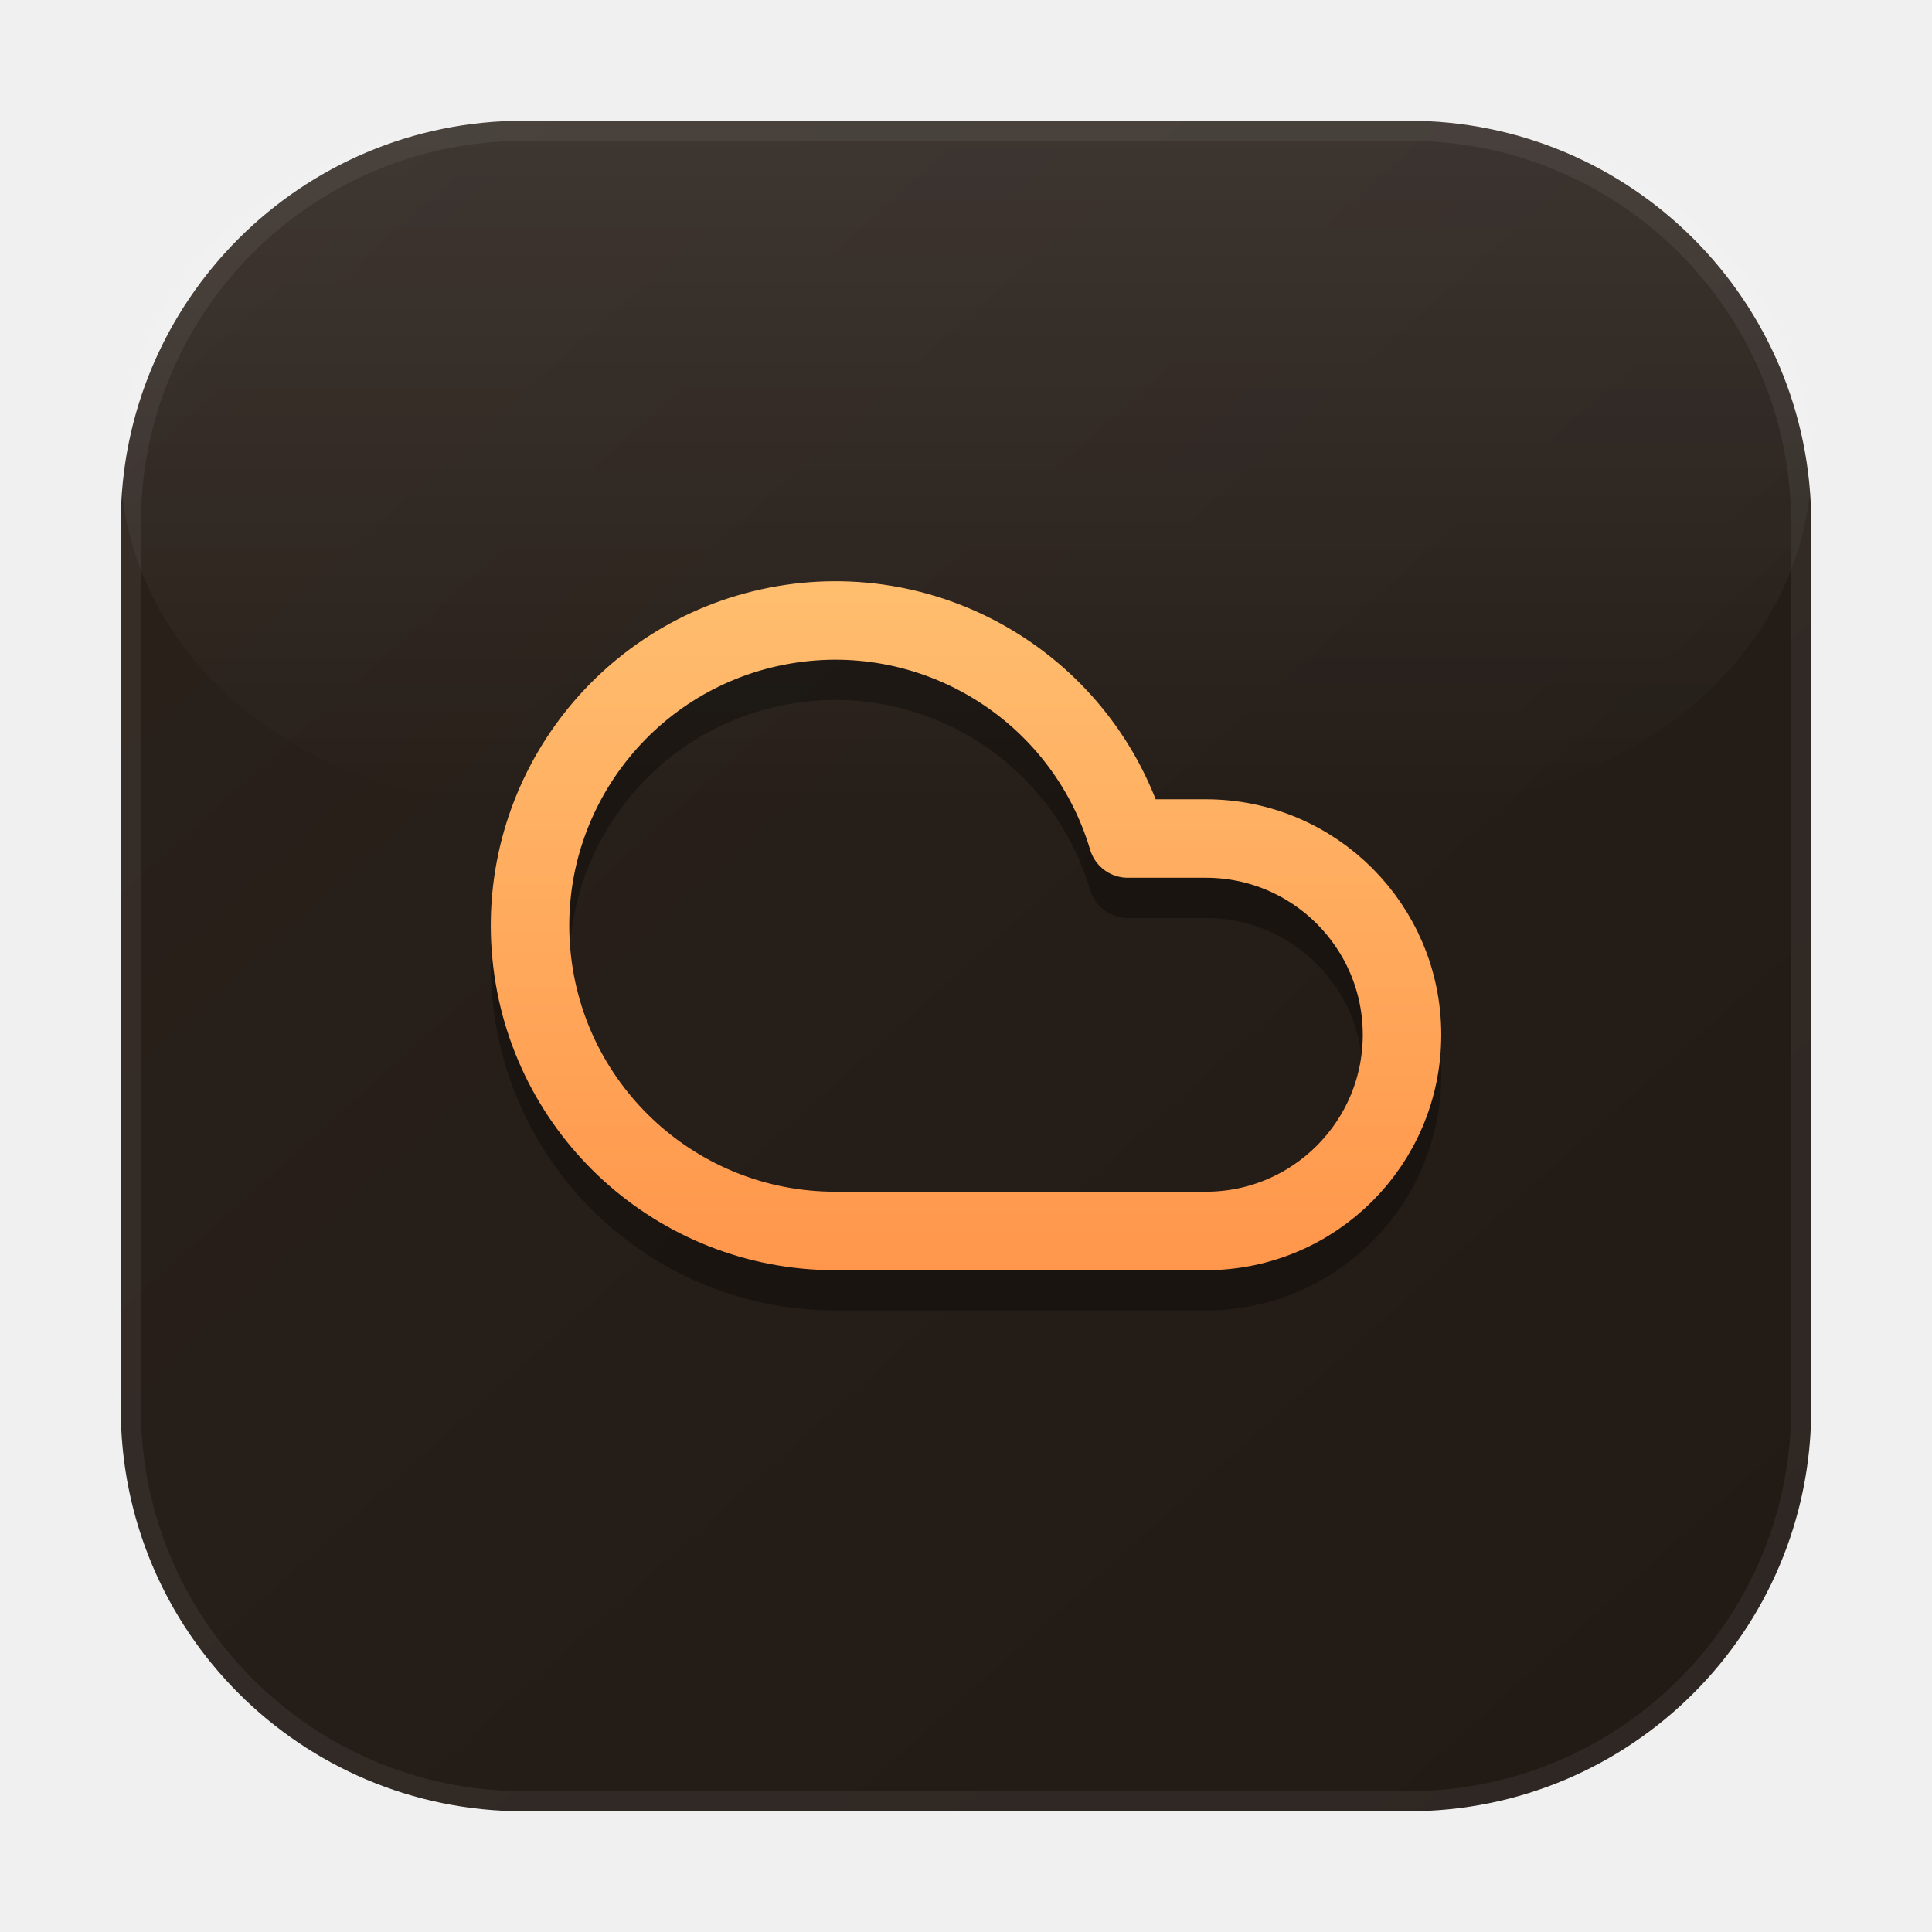
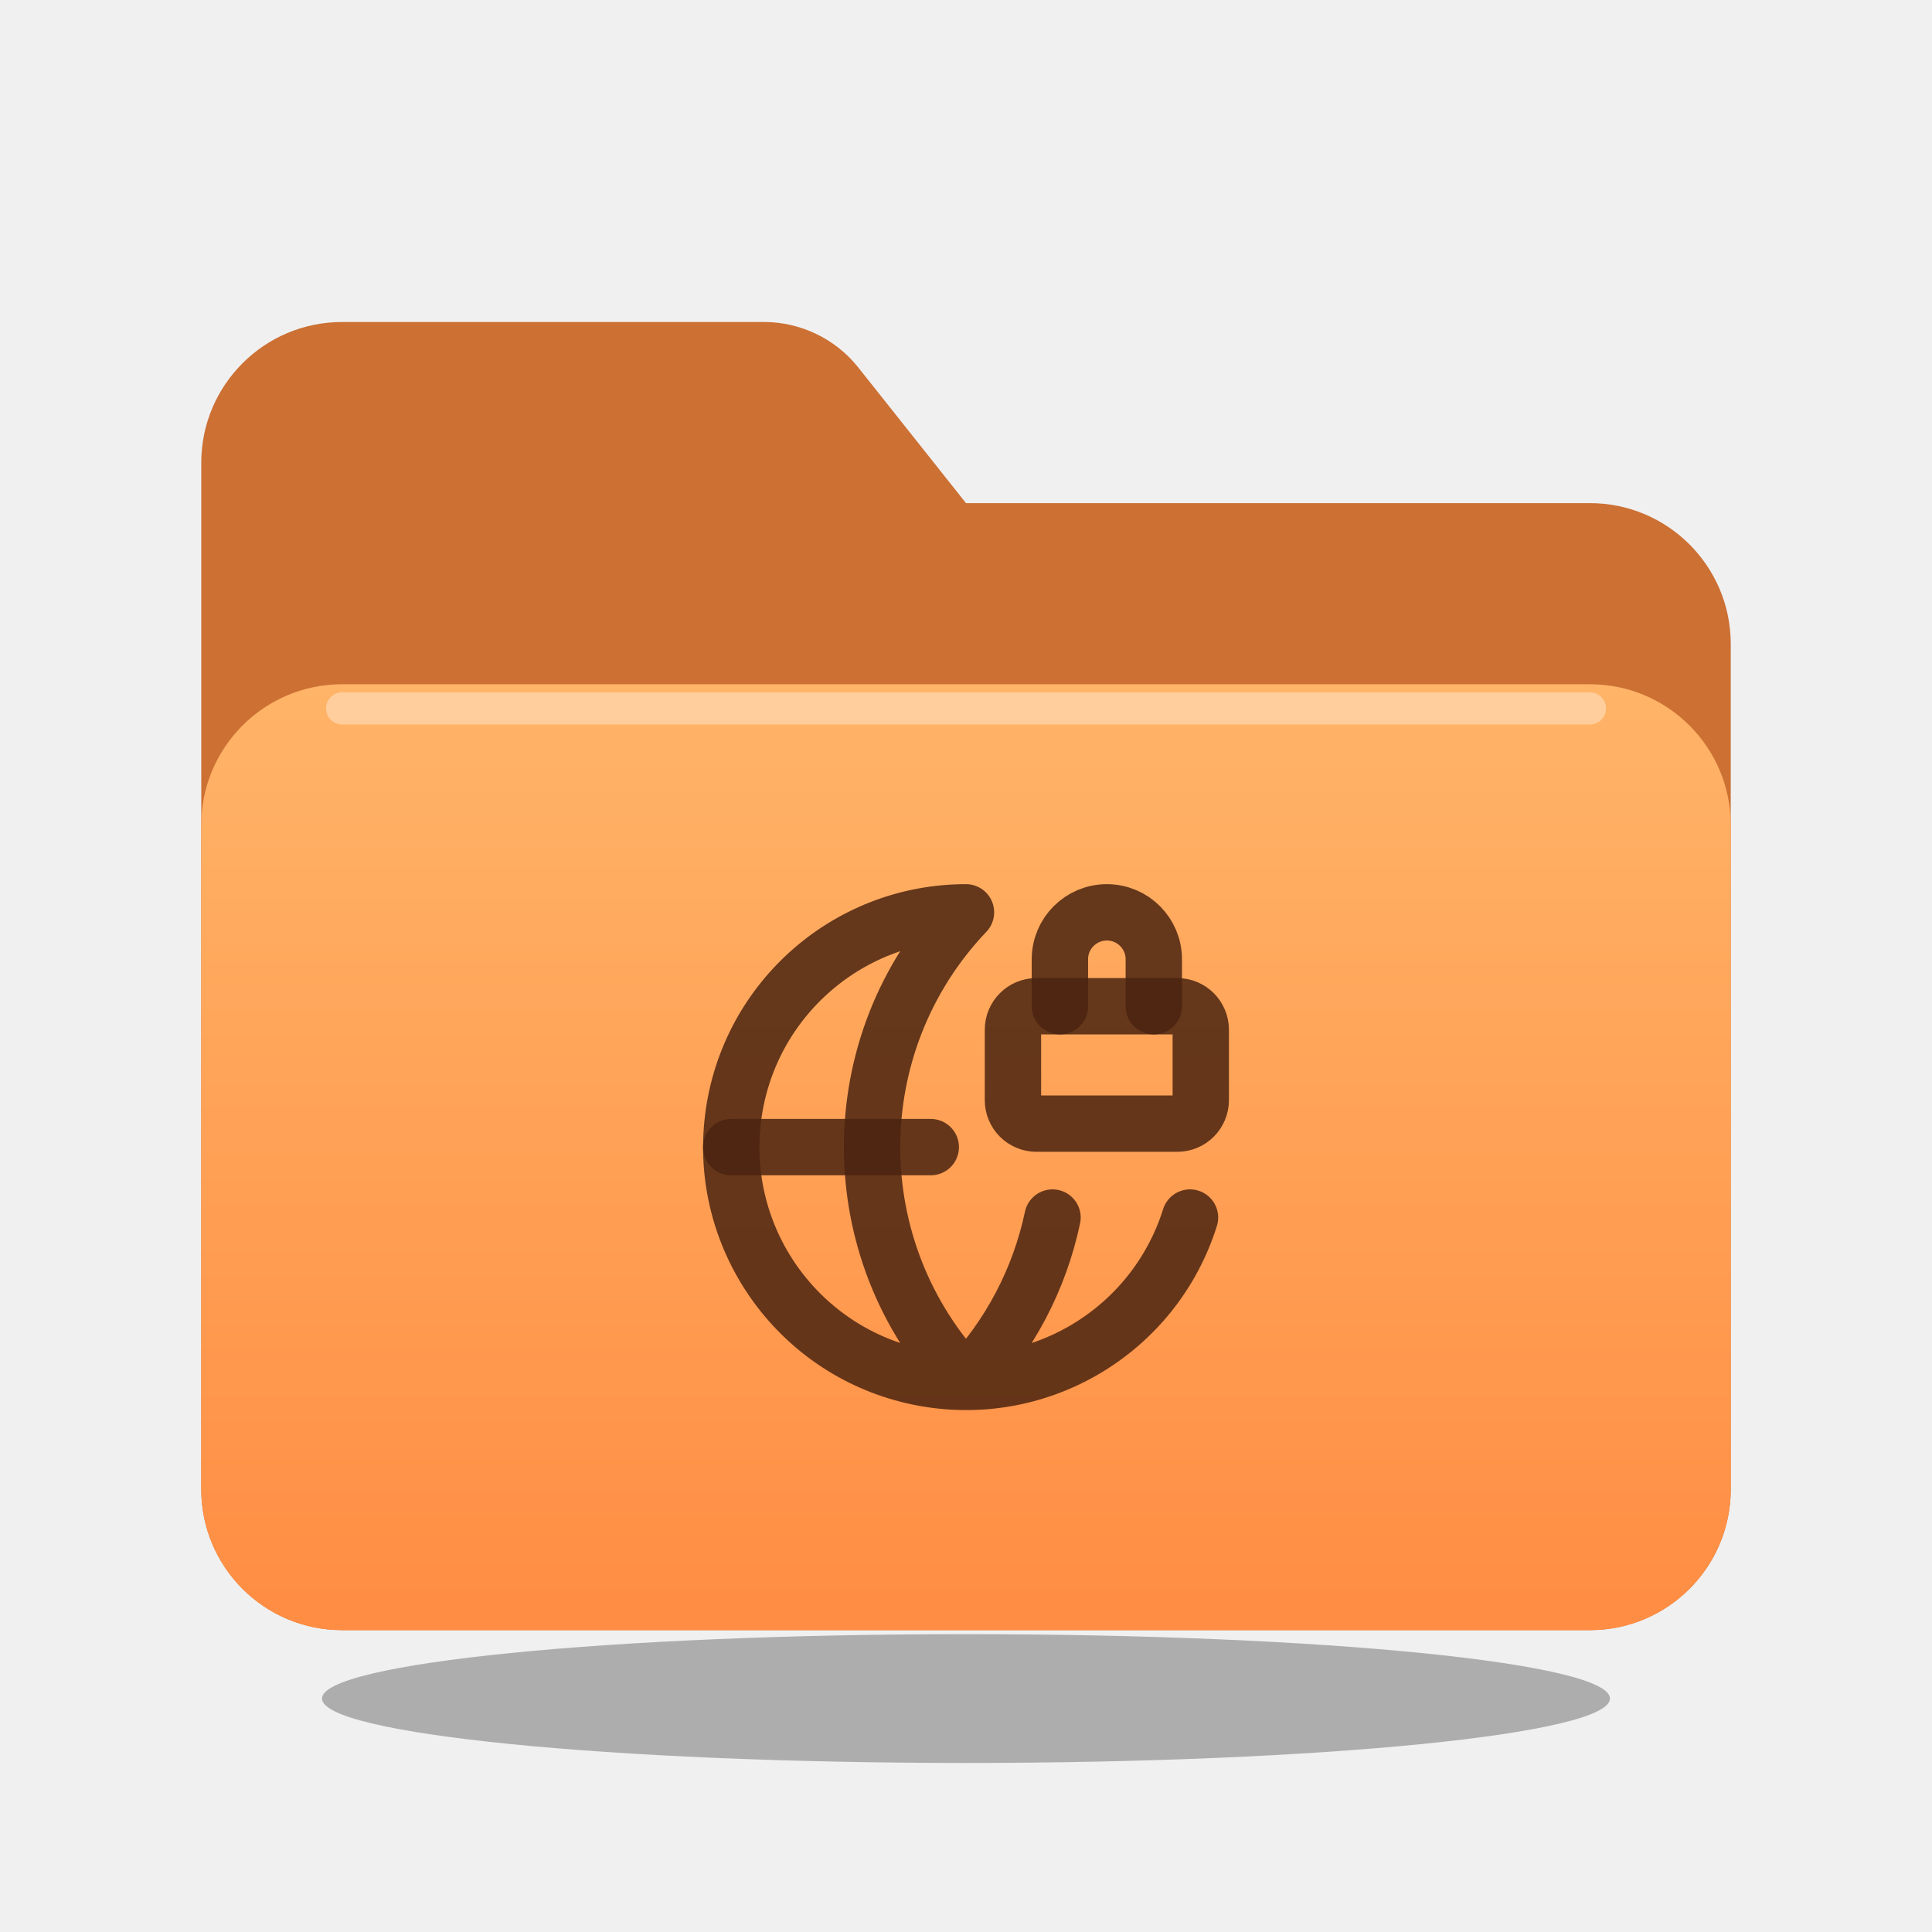
<svg xmlns="http://www.w3.org/2000/svg" viewBox="0 0 48 48" width="48" height="48">
  <defs>
-     <linearGradient id="bgp2" x1="6" y1="4" x2="42" y2="44" gradientUnits="userSpaceOnUse">
+     <linearGradient id="bgh36942" x1="6" y1="4" x2="42" y2="44" gradientUnits="userSpaceOnUse">
      <stop offset="0" stop-color="#2a211b" />
      <stop offset="1" stop-color="#211a15" />
    </linearGradient>
-     <linearGradient id="shp2" x1="24" y1="3" x2="24" y2="20" gradientUnits="userSpaceOnUse">
+     <linearGradient id="shh36942" x1="24" y1="3" x2="24" y2="20" gradientUnits="userSpaceOnUse">
      <stop offset="0" stop-color="#ffffff" stop-opacity="0.1" />
      <stop offset="1" stop-color="#ffffff" stop-opacity="0" />
    </linearGradient>
-     <linearGradient id="glp2" x1="0" y1="0" x2="0" y2="24" gradientUnits="userSpaceOnUse">
+     <linearGradient id="glh36942" x1="0" y1="0" x2="0" y2="24" gradientUnits="userSpaceOnUse">
      <stop offset="0" stop-color="#ffc878" />
      <stop offset="1" stop-color="#ff8c42" />
    </linearGradient>
-     <linearGradient id="gbp2" x1="0" y1="0" x2="0" y2="1">
+     <linearGradient id="gbh36942" x1="0" y1="0" x2="0" y2="1">
      <stop offset="0" stop-color="#ffc878" />
      <stop offset="1" stop-color="#ff8c42" />
    </linearGradient>
-     <linearGradient id="fop2" x1="0" y1="17" x2="0" y2="41" gradientUnits="userSpaceOnUse">
+     <linearGradient id="foh36942" x1="0" y1="17" x2="0" y2="41" gradientUnits="userSpaceOnUse">
      <stop offset="0" stop-color="#ffb468" />
      <stop offset="1" stop-color="#ff8c42" />
    </linearGradient>
-     <linearGradient id="pgp2" x1="8" y1="5" x2="40" y2="44" gradientUnits="userSpaceOnUse">
+     <linearGradient id="pgh36942" x1="8" y1="5" x2="40" y2="44" gradientUnits="userSpaceOnUse">
      <stop offset="0" stop-color="#2a211b" />
      <stop offset="1" stop-color="#1c1511" />
    </linearGradient>
  </defs>
-   <rect x="3" y="3" width="42" height="42" rx="10" fill="url(#bgp2)" />
-   <rect x="3" y="3" width="42" height="17" rx="10" fill="url(#shp2)" />
-   <rect x="3.25" y="3.25" width="41.5" height="41.5" rx="9.75" fill="none" stroke="#ffffff" stroke-opacity="0.06" stroke-width="0.5" />
-   <g transform="translate(11 11) scale(1.0833)" fill="none" stroke-linecap="round" stroke-linejoin="round" stroke-width="1.8" stroke="#000000" opacity="0.3">
-     <path d="M17.5 19H9a7 7 0 1 1 6.71-9h1.79a4.5 4.5 0 1 1 0 9Z" />
-   </g>
-   <g transform="translate(11 10) scale(1.0833)" fill="none" stroke-linecap="round" stroke-linejoin="round" stroke-width="1.8" stroke="url(#glp2)">
-     <path d="M17.5 19H9a7 7 0 1 1 6.71-9h1.79a4.5 4.5 0 1 1 0 9Z" />
+   <ellipse cx="24" cy="42.2" rx="16" ry="1.6" fill="#000" opacity="0.28" />
+   <path d="M5 11.5A3.5 3.5 0 0 1 8.5 8H19a3 3 0 0 1 2.3 1.1L24 12.5h15.5A3.5 3.5 0 0 1 43 16v21a3.5 3.5 0 0 1-3.5 3.5h-31A3.5 3.5 0 0 1 5 37z" fill="#cc7034" />
+   <path d="M5 20.5A3.5 3.5 0 0 1 8.5 17h31a3.5 3.5 0 0 1 3.5 3.5v16.5a3.5 3.5 0 0 1-3.5 3.5h-31A3.5 3.5 0 0 1 5 37z" fill="url(#foh36942)" />
+   <path d="M8.5 17.6h31" stroke="#ffffff" stroke-opacity="0.35" stroke-width="0.8" stroke-linecap="round" />
+   <g transform="translate(17 21.5) scale(0.5833)" fill="none" stroke-linecap="round" stroke-linejoin="round" stroke-width="2.4" stroke="#4a2410" stroke-opacity="0.85">
+     <path d="M15.686 15A14.5 14.5 0 0 1 12 22a14.5 14.5 0 0 1 0-20 10 10 0 1 0 9.542 13" />
+     <path d="M2 12h8.5" />
+     <path d="M20 6V4a2 2 0 1 0-4 0v2" />
+     <rect width="8" height="5" x="14" y="6" rx="1" />
  </g>
</svg>
